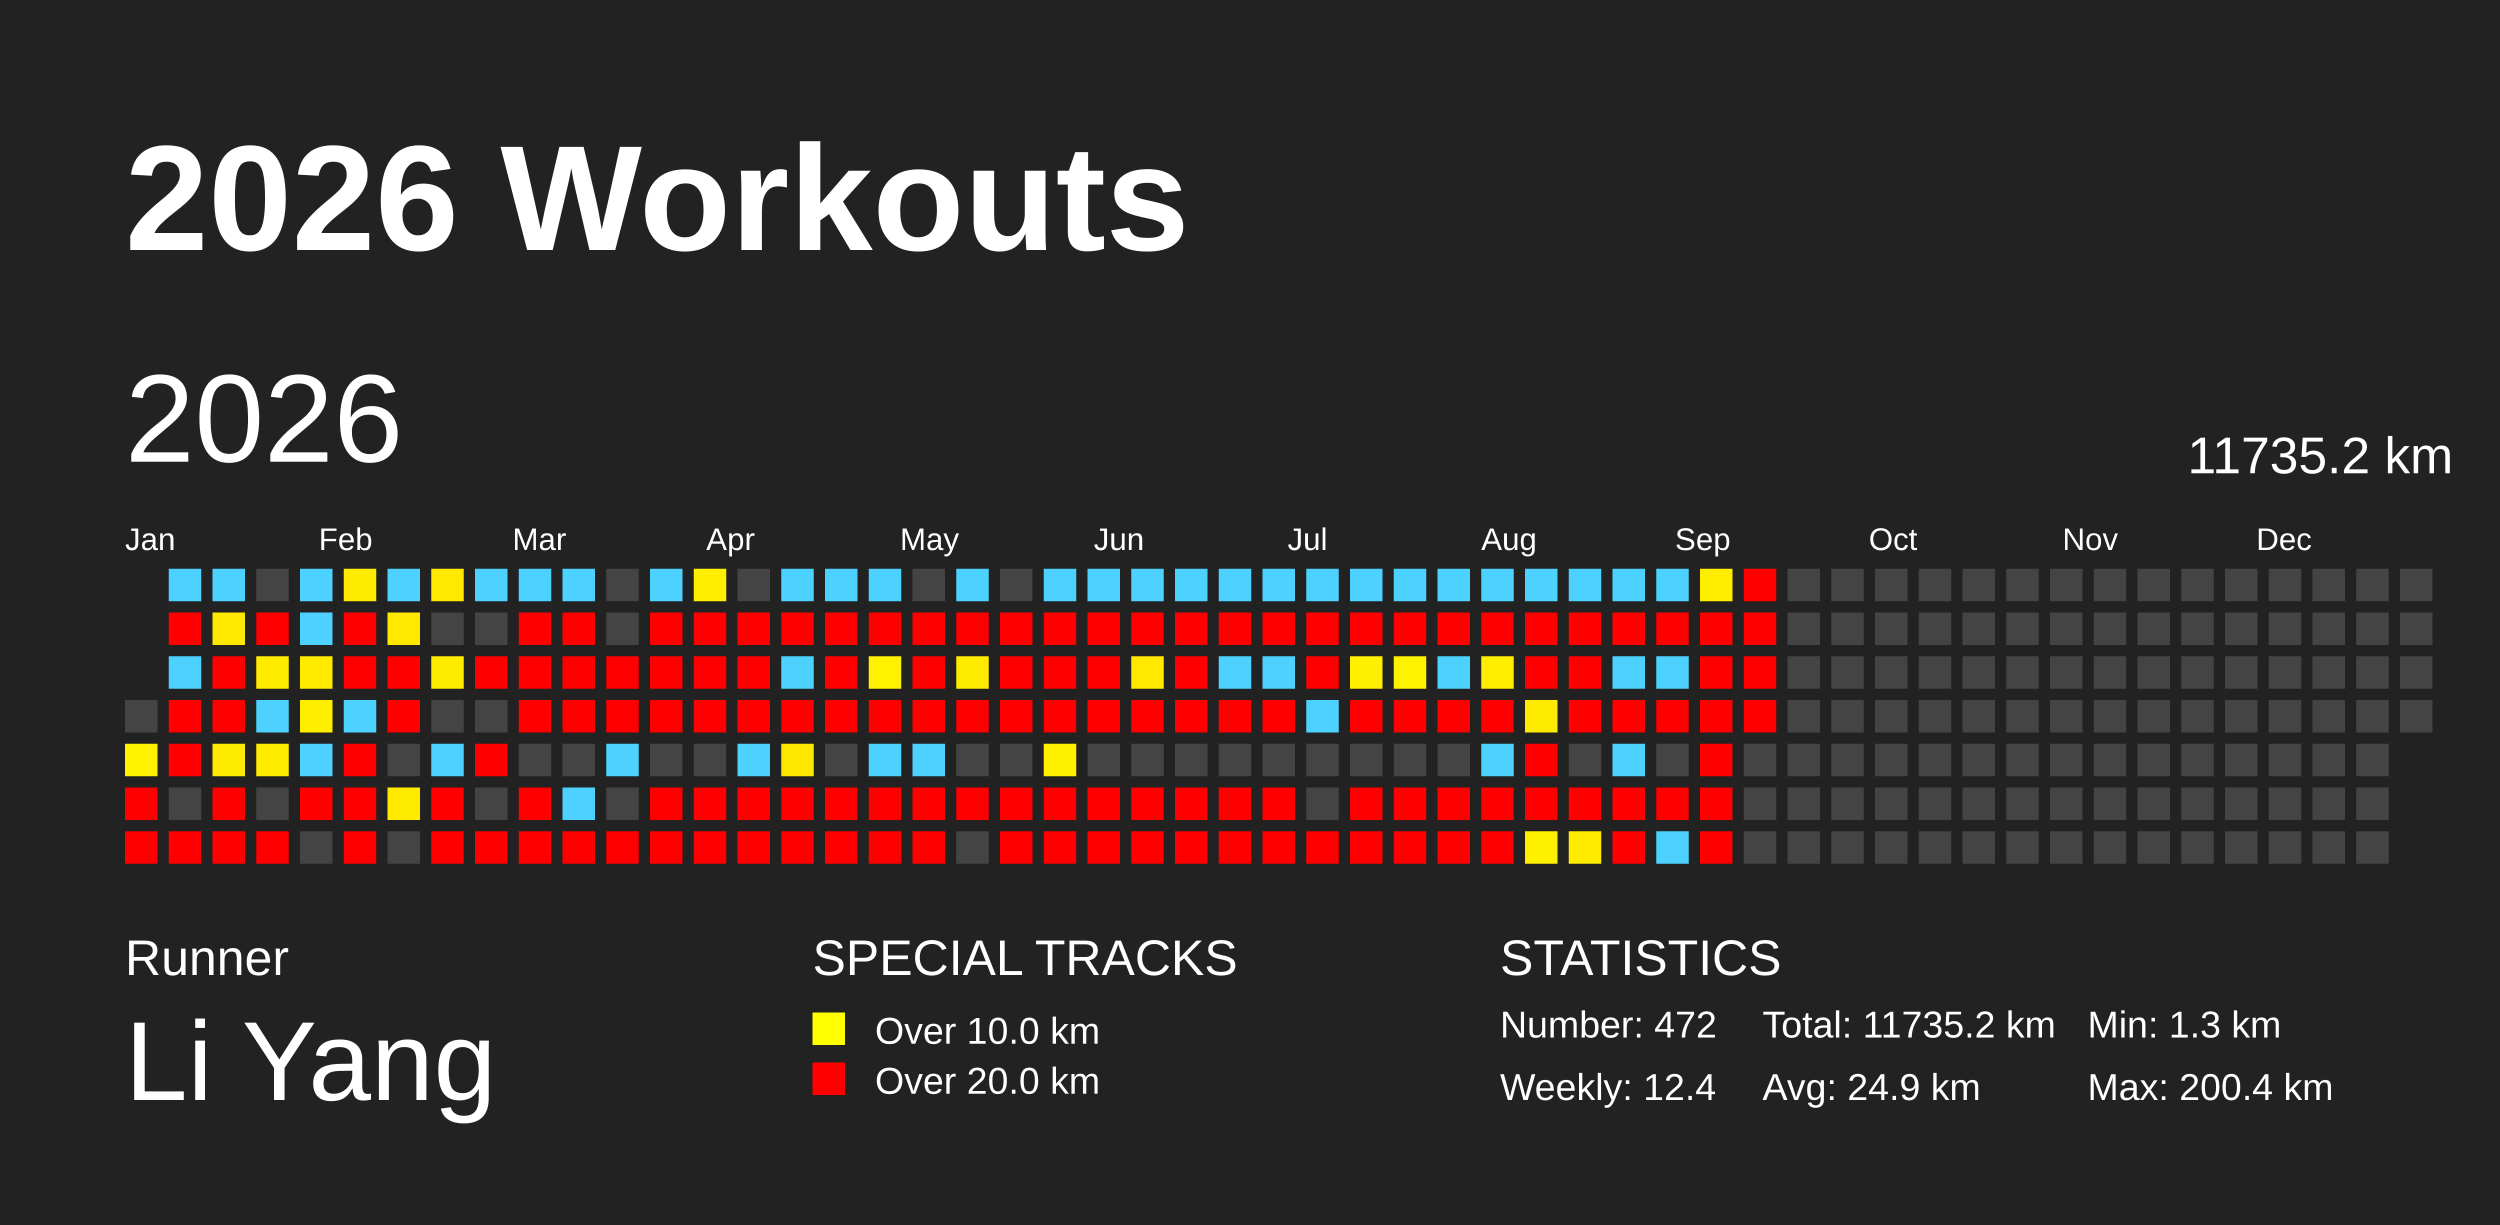
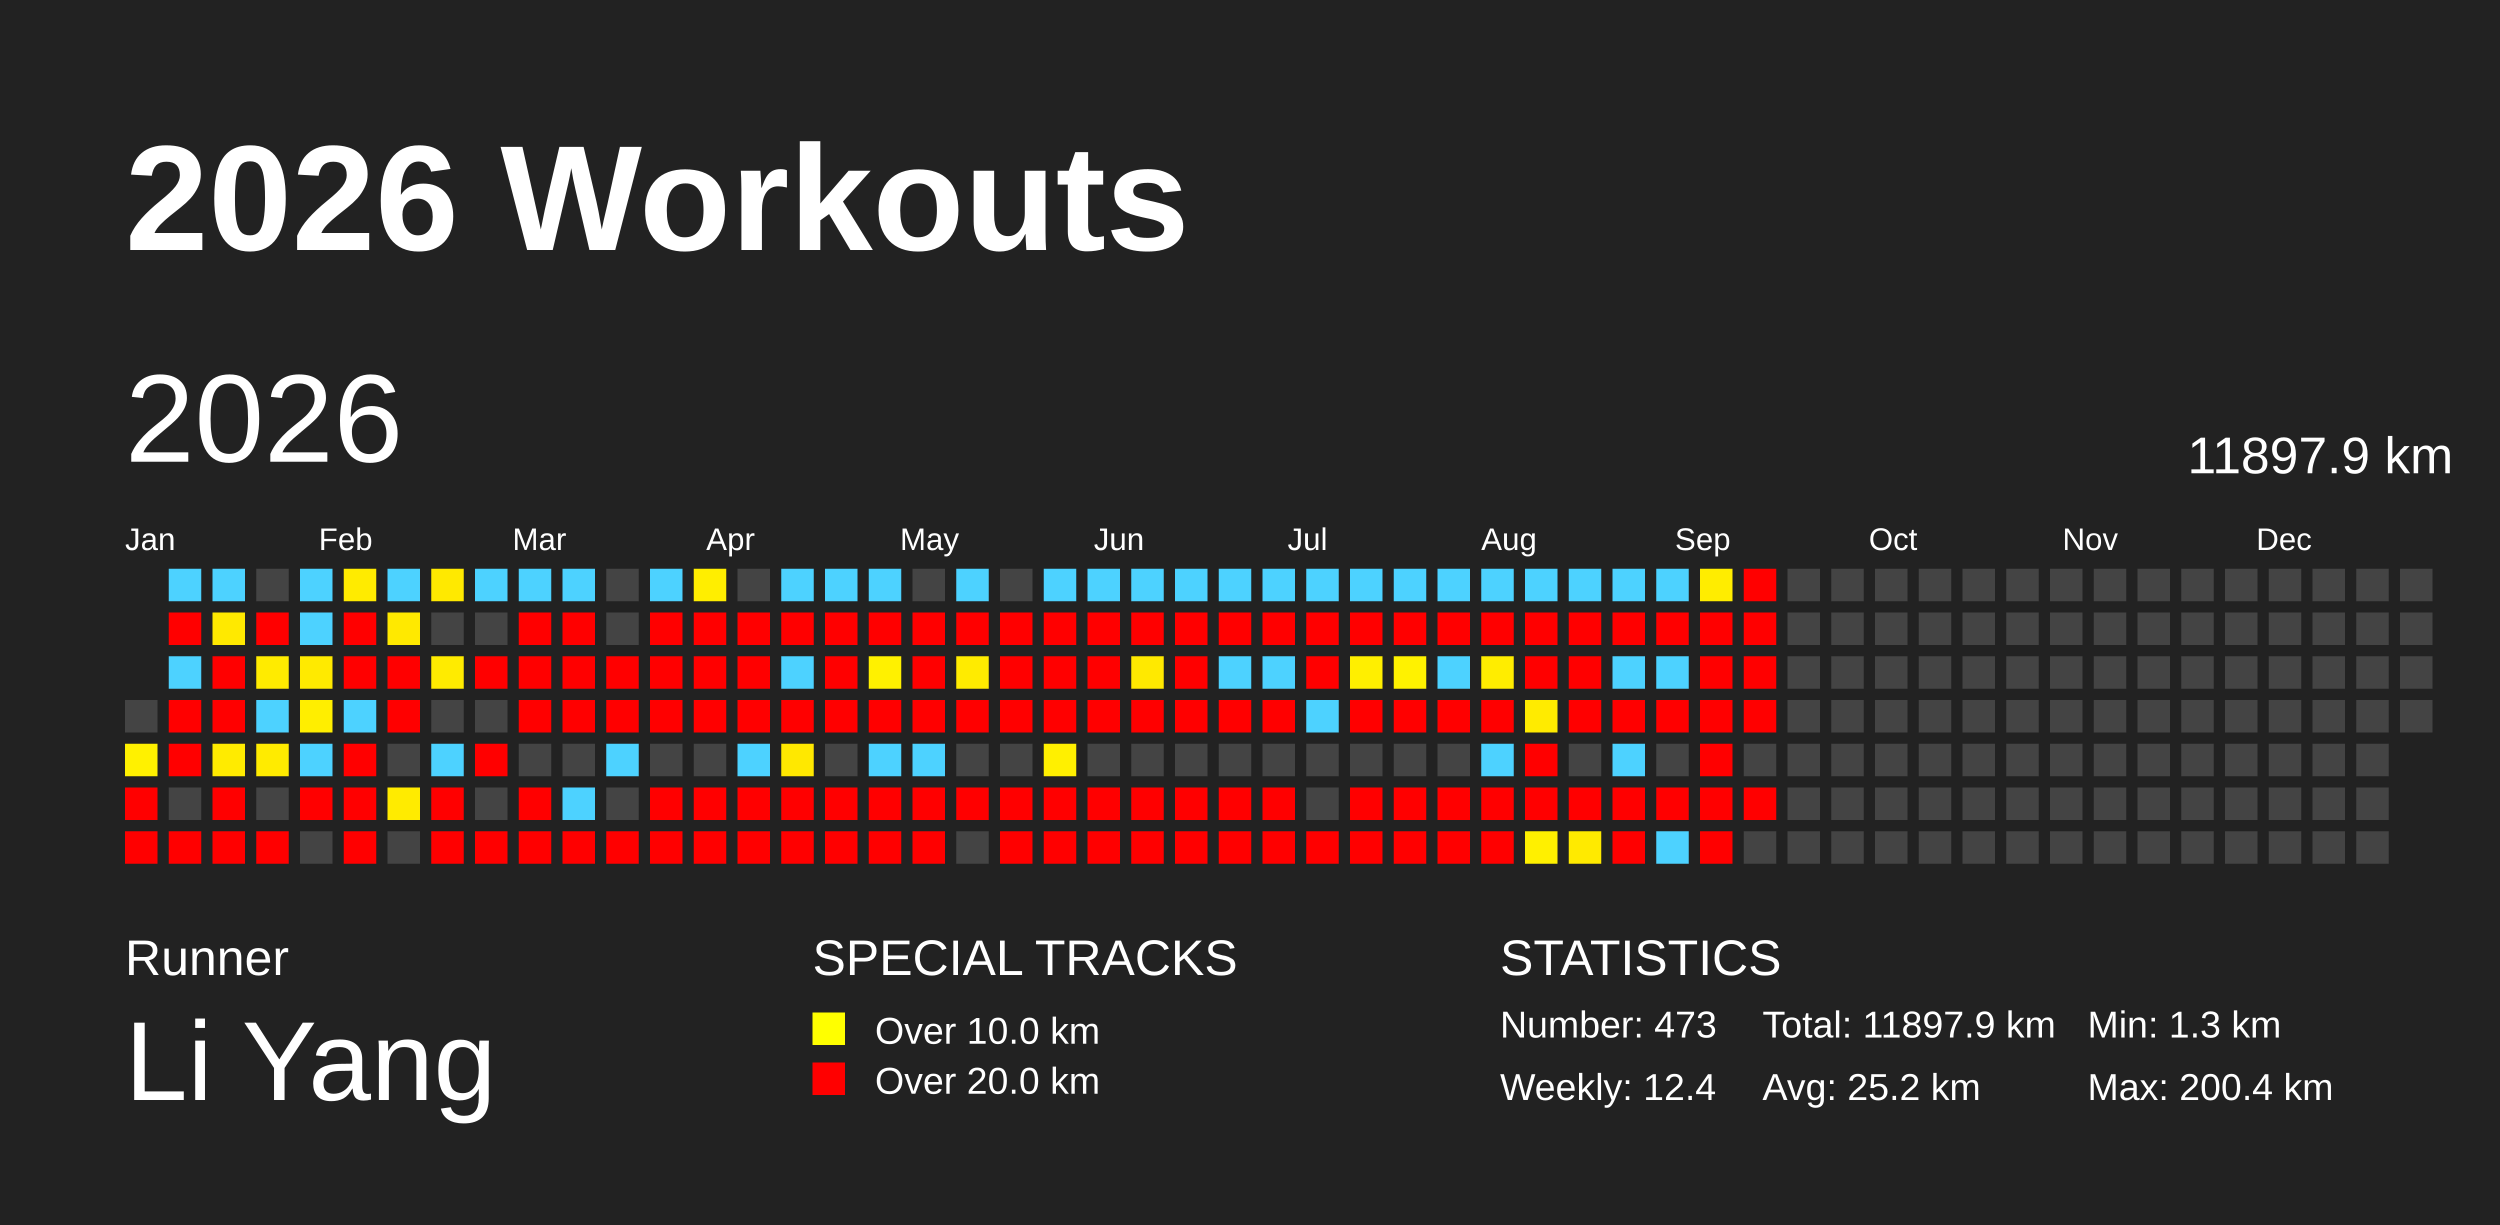
<svg xmlns="http://www.w3.org/2000/svg" baseProfile="full" height="98mm" version="1.1" viewBox="0,0,200,98" width="200mm">
  <defs />
  <rect fill="#222222" height="98" width="200" x="0" y="0" />
  <text fill="#FFFFFF" style="font-size:12px; font-family:Arial; font-weight:bold;" x="10" y="20">2026 Workouts</text>
  <text fill="#FFFFFF" style="font-size:4px; font-family:Arial" x="10" y="78">Runner</text>
  <text fill="#FFFFFF" style="font-size:9px; font-family:Arial" x="10" y="88">Li Yang</text>
  <text fill="#FFFFFF" style="font-size:4px; font-family:Arial" x="65" y="78">SPECIAL TRACKS</text>
  <rect fill="yellow" height="2.6" width="2.6" x="65" y="81" />
  <text fill="#FFFFFF" style="font-size:3px; font-family:Arial" x="70" y="83.5">Over 10.0 km</text>
  <rect fill="red" height="2.6" width="2.6" x="65" y="85" />
  <text fill="#FFFFFF" style="font-size:3px; font-family:Arial" x="70" y="87.5">Over 20.0 km</text>
  <text fill="#FFFFFF" style="font-size:4px; font-family:Arial" x="120" y="78">STATISTICS</text>
-   <text fill="#FFFFFF" style="font-size:3px; font-family:Arial" x="120" y="83">Number: 472</text>
+   <text fill="#FFFFFF" style="font-size:3px; font-family:Arial" x="120" y="83">Number: 473</text>
  <text fill="#FFFFFF" style="font-size:3px; font-family:Arial" x="120" y="88">Weekly: 12.4</text>
-   <text fill="#FFFFFF" style="font-size:3px; font-family:Arial" x="141" y="83">Total: 11735.2 km</text>
-   <text fill="#FFFFFF" style="font-size:3px; font-family:Arial" x="141" y="88">Avg: 24.9 km</text>
+   <text fill="#FFFFFF" style="font-size:3px; font-family:Arial" x="141" y="83">Total: 11897.9 km</text>
+   <text fill="#FFFFFF" style="font-size:3px; font-family:Arial" x="141" y="88">Avg: 25.2 km</text>
  <text fill="#FFFFFF" style="font-size:3px; font-family:Arial" x="167" y="83">Min: 1.3 km</text>
  <text fill="#FFFFFF" style="font-size:3px; font-family:Arial" x="167" y="88">Max: 200.4 km</text>
  <text dominant-baseline="hanging" fill="#FFFFFF" style="font-size:10.0px; font-family:Arial;" x="10" y="30">2026</text>
-   <text dominant-baseline="hanging" fill="#FFFFFF" style="font-size:4.125px; font-family:Arial;" x="175" y="35">11735.2 km</text>
+   <text dominant-baseline="hanging" fill="#FFFFFF" style="font-size:4.125px; font-family:Arial;" x="175" y="35">11897.9 km</text>
  <text fill="#FFFFFF" style="font-size:2.5px; font-family:Arial" x="10.0" y="44">Jan</text>
  <text fill="#FFFFFF" style="font-size:2.5px; font-family:Arial" x="25.5" y="44">Feb</text>
  <text fill="#FFFFFF" style="font-size:2.5px; font-family:Arial" x="41.0" y="44">Mar</text>
  <text fill="#FFFFFF" style="font-size:2.5px; font-family:Arial" x="56.5" y="44">Apr</text>
  <text fill="#FFFFFF" style="font-size:2.5px; font-family:Arial" x="72.0" y="44">May</text>
  <text fill="#FFFFFF" style="font-size:2.5px; font-family:Arial" x="87.5" y="44">Jun</text>
  <text fill="#FFFFFF" style="font-size:2.5px; font-family:Arial" x="103.0" y="44">Jul</text>
  <text fill="#FFFFFF" style="font-size:2.5px; font-family:Arial" x="118.5" y="44">Aug</text>
  <text fill="#FFFFFF" style="font-size:2.5px; font-family:Arial" x="134.0" y="44">Sep</text>
  <text fill="#FFFFFF" style="font-size:2.5px; font-family:Arial" x="149.5" y="44">Oct</text>
  <text fill="#FFFFFF" style="font-size:2.5px; font-family:Arial" x="165.0" y="44">Nov</text>
  <text fill="#FFFFFF" style="font-size:2.5px; font-family:Arial" x="180.5" y="44">Dec</text>
  <rect fill="#444444" height="2.6" width="2.6" x="10.0" y="56.0" />
  <rect fill="#fff100" height="2.6" width="2.6" x="10.0" y="59.5" />
  <rect fill="red" height="2.6" width="2.6" x="10.0" y="63.0" />
  <rect fill="red" height="2.6" width="2.6" x="10.0" y="66.5" />
  <rect fill="#4dd2ff" height="2.6" width="2.6" x="13.5" y="45.5" />
  <rect fill="red" height="2.6" width="2.6" x="13.5" y="49.0" />
  <rect fill="#4dd2ff" height="2.6" width="2.6" x="13.5" y="52.5" />
  <rect fill="red" height="2.6" width="2.6" x="13.5" y="56.0" />
  <rect fill="red" height="2.6" width="2.6" x="13.5" y="59.5" />
  <rect fill="#444444" height="2.6" width="2.6" x="13.5" y="63.0" />
  <rect fill="red" height="2.6" width="2.6" x="13.5" y="66.5" />
  <rect fill="#4dd2ff" height="2.6" width="2.6" x="17.0" y="45.5" />
  <rect fill="#ffe900" height="2.6" width="2.6" x="17.0" y="49.0" />
  <rect fill="red" height="2.6" width="2.6" x="17.0" y="52.5" />
  <rect fill="red" height="2.6" width="2.6" x="17.0" y="56.0" />
  <rect fill="#ffeb00" height="2.6" width="2.6" x="17.0" y="59.5" />
  <rect fill="red" height="2.6" width="2.6" x="17.0" y="63.0" />
  <rect fill="red" height="2.6" width="2.6" x="17.0" y="66.5" />
  <rect fill="#444444" height="2.6" width="2.6" x="20.5" y="45.5" />
  <rect fill="red" height="2.6" width="2.6" x="20.5" y="49.0" />
  <rect fill="#ffeb00" height="2.6" width="2.6" x="20.5" y="52.5" />
  <rect fill="#4dd2ff" height="2.6" width="2.6" x="20.5" y="56.0" />
  <rect fill="#ffeb00" height="2.6" width="2.6" x="20.5" y="59.5" />
  <rect fill="#444444" height="2.6" width="2.6" x="20.5" y="63.0" />
  <rect fill="red" height="2.6" width="2.6" x="20.5" y="66.5" />
  <rect fill="#4dd2ff" height="2.6" width="2.6" x="24.0" y="45.5" />
  <rect fill="#4dd2ff" height="2.6" width="2.6" x="24.0" y="49.0" />
  <rect fill="#ffea00" height="2.6" width="2.6" x="24.0" y="52.5" />
  <rect fill="#ffee00" height="2.6" width="2.6" x="24.0" y="56.0" />
  <rect fill="#4dd2ff" height="2.6" width="2.6" x="24.0" y="59.5" />
  <rect fill="red" height="2.6" width="2.6" x="24.0" y="63.0" />
  <rect fill="#444444" height="2.6" width="2.6" x="24.0" y="66.5" />
  <rect fill="#ffeb00" height="2.6" width="2.6" x="27.5" y="45.5" />
  <rect fill="red" height="2.6" width="2.6" x="27.5" y="49.0" />
  <rect fill="red" height="2.6" width="2.6" x="27.5" y="52.5" />
  <rect fill="#4dd2ff" height="2.6" width="2.6" x="27.5" y="56.0" />
  <rect fill="red" height="2.6" width="2.6" x="27.5" y="59.5" />
  <rect fill="red" height="2.6" width="2.6" x="27.5" y="63.0" />
  <rect fill="red" height="2.6" width="2.6" x="27.5" y="66.5" />
  <rect fill="#4dd2ff" height="2.6" width="2.6" x="31.0" y="45.5" />
  <rect fill="#ffe900" height="2.6" width="2.6" x="31.0" y="49.0" />
  <rect fill="red" height="2.6" width="2.6" x="31.0" y="52.5" />
  <rect fill="red" height="2.6" width="2.6" x="31.0" y="56.0" />
  <rect fill="#444444" height="2.6" width="2.6" x="31.0" y="59.5" />
  <rect fill="#ffeb00" height="2.6" width="2.6" x="31.0" y="63.0" />
  <rect fill="#444444" height="2.6" width="2.6" x="31.0" y="66.5" />
  <rect fill="#ffe900" height="2.6" width="2.6" x="34.5" y="45.5" />
  <rect fill="#444444" height="2.6" width="2.6" x="34.5" y="49.0" />
  <rect fill="#ffeb00" height="2.6" width="2.6" x="34.5" y="52.5" />
  <rect fill="#444444" height="2.6" width="2.6" x="34.5" y="56.0" />
  <rect fill="#4dd2ff" height="2.6" width="2.6" x="34.5" y="59.5" />
  <rect fill="red" height="2.6" width="2.6" x="34.5" y="63.0" />
  <rect fill="red" height="2.6" width="2.6" x="34.5" y="66.5" />
  <rect fill="#4dd2ff" height="2.6" width="2.6" x="38.0" y="45.5" />
  <rect fill="#444444" height="2.6" width="2.6" x="38.0" y="49.0" />
  <rect fill="red" height="2.6" width="2.6" x="38.0" y="52.5" />
  <rect fill="#444444" height="2.6" width="2.6" x="38.0" y="56.0" />
  <rect fill="red" height="2.6" width="2.6" x="38.0" y="59.5" />
  <rect fill="#444444" height="2.6" width="2.6" x="38.0" y="63.0" />
  <rect fill="red" height="2.6" width="2.6" x="38.0" y="66.5" />
  <rect fill="#4dd2ff" height="2.6" width="2.6" x="41.5" y="45.5" />
  <rect fill="red" height="2.6" width="2.6" x="41.5" y="49.0" />
  <rect fill="red" height="2.6" width="2.6" x="41.5" y="52.5" />
  <rect fill="red" height="2.6" width="2.6" x="41.5" y="56.0" />
  <rect fill="#444444" height="2.6" width="2.6" x="41.5" y="59.5" />
  <rect fill="red" height="2.6" width="2.6" x="41.5" y="63.0" />
  <rect fill="red" height="2.6" width="2.6" x="41.5" y="66.5" />
  <rect fill="#4dd2ff" height="2.6" width="2.6" x="45.0" y="45.5" />
  <rect fill="red" height="2.6" width="2.6" x="45.0" y="49.0" />
  <rect fill="red" height="2.6" width="2.6" x="45.0" y="52.5" />
  <rect fill="red" height="2.6" width="2.6" x="45.0" y="56.0" />
  <rect fill="#444444" height="2.6" width="2.6" x="45.0" y="59.5" />
  <rect fill="#4dd2ff" height="2.6" width="2.6" x="45.0" y="63.0" />
  <rect fill="red" height="2.6" width="2.6" x="45.0" y="66.5" />
  <rect fill="#444444" height="2.6" width="2.6" x="48.5" y="45.5" />
  <rect fill="#444444" height="2.6" width="2.6" x="48.5" y="49.0" />
  <rect fill="red" height="2.6" width="2.6" x="48.5" y="52.5" />
  <rect fill="red" height="2.6" width="2.6" x="48.5" y="56.0" />
  <rect fill="#4dd2ff" height="2.6" width="2.6" x="48.5" y="59.5" />
  <rect fill="#444444" height="2.6" width="2.6" x="48.5" y="63.0" />
  <rect fill="red" height="2.6" width="2.6" x="48.5" y="66.5" />
  <rect fill="#4dd2ff" height="2.6" width="2.6" x="52.0" y="45.5" />
  <rect fill="red" height="2.6" width="2.6" x="52.0" y="49.0" />
  <rect fill="red" height="2.6" width="2.6" x="52.0" y="52.5" />
  <rect fill="red" height="2.6" width="2.6" x="52.0" y="56.0" />
  <rect fill="#444444" height="2.6" width="2.6" x="52.0" y="59.5" />
  <rect fill="red" height="2.6" width="2.6" x="52.0" y="63.0" />
  <rect fill="red" height="2.6" width="2.6" x="52.0" y="66.5" />
  <rect fill="#ffee00" height="2.6" width="2.6" x="55.5" y="45.5" />
  <rect fill="red" height="2.6" width="2.6" x="55.5" y="49.0" />
  <rect fill="red" height="2.6" width="2.6" x="55.5" y="52.5" />
  <rect fill="red" height="2.6" width="2.6" x="55.5" y="56.0" />
  <rect fill="#444444" height="2.6" width="2.6" x="55.5" y="59.5" />
  <rect fill="red" height="2.6" width="2.6" x="55.5" y="63.0" />
  <rect fill="red" height="2.6" width="2.6" x="55.5" y="66.5" />
  <rect fill="#444444" height="2.6" width="2.6" x="59.0" y="45.5" />
  <rect fill="red" height="2.6" width="2.6" x="59.0" y="49.0" />
  <rect fill="red" height="2.6" width="2.6" x="59.0" y="52.5" />
  <rect fill="red" height="2.6" width="2.6" x="59.0" y="56.0" />
  <rect fill="#4dd2ff" height="2.6" width="2.6" x="59.0" y="59.5" />
  <rect fill="red" height="2.6" width="2.6" x="59.0" y="63.0" />
  <rect fill="red" height="2.6" width="2.6" x="59.0" y="66.5" />
  <rect fill="#4dd2ff" height="2.6" width="2.6" x="62.5" y="45.5" />
  <rect fill="red" height="2.6" width="2.6" x="62.5" y="49.0" />
  <rect fill="#4dd2ff" height="2.6" width="2.6" x="62.5" y="52.5" />
  <rect fill="red" height="2.6" width="2.6" x="62.5" y="56.0" />
  <rect fill="#ffe800" height="2.6" width="2.6" x="62.5" y="59.5" />
  <rect fill="red" height="2.6" width="2.6" x="62.5" y="63.0" />
  <rect fill="red" height="2.6" width="2.6" x="62.5" y="66.5" />
  <rect fill="#4dd2ff" height="2.6" width="2.6" x="66.0" y="45.5" />
  <rect fill="red" height="2.6" width="2.6" x="66.0" y="49.0" />
  <rect fill="red" height="2.6" width="2.6" x="66.0" y="52.5" />
  <rect fill="red" height="2.6" width="2.6" x="66.0" y="56.0" />
  <rect fill="#444444" height="2.6" width="2.6" x="66.0" y="59.5" />
  <rect fill="red" height="2.6" width="2.6" x="66.0" y="63.0" />
  <rect fill="red" height="2.6" width="2.6" x="66.0" y="66.5" />
  <rect fill="#4dd2ff" height="2.6" width="2.6" x="69.5" y="45.5" />
  <rect fill="red" height="2.6" width="2.6" x="69.5" y="49.0" />
  <rect fill="#fff100" height="2.6" width="2.6" x="69.5" y="52.5" />
  <rect fill="red" height="2.6" width="2.6" x="69.5" y="56.0" />
  <rect fill="#4dd2ff" height="2.6" width="2.6" x="69.5" y="59.5" />
  <rect fill="red" height="2.6" width="2.6" x="69.5" y="63.0" />
  <rect fill="red" height="2.6" width="2.6" x="69.5" y="66.5" />
  <rect fill="#444444" height="2.6" width="2.6" x="73.0" y="45.5" />
  <rect fill="red" height="2.6" width="2.6" x="73.0" y="49.0" />
  <rect fill="red" height="2.6" width="2.6" x="73.0" y="52.5" />
  <rect fill="red" height="2.6" width="2.6" x="73.0" y="56.0" />
  <rect fill="#4dd2ff" height="2.6" width="2.6" x="73.0" y="59.5" />
  <rect fill="red" height="2.6" width="2.6" x="73.0" y="63.0" />
  <rect fill="red" height="2.6" width="2.6" x="73.0" y="66.5" />
  <rect fill="#4dd2ff" height="2.6" width="2.6" x="76.5" y="45.5" />
  <rect fill="red" height="2.6" width="2.6" x="76.5" y="49.0" />
  <rect fill="#ffeb00" height="2.6" width="2.6" x="76.5" y="52.5" />
  <rect fill="red" height="2.6" width="2.6" x="76.5" y="56.0" />
  <rect fill="#444444" height="2.6" width="2.6" x="76.5" y="59.5" />
  <rect fill="red" height="2.6" width="2.6" x="76.5" y="63.0" />
  <rect fill="#444444" height="2.6" width="2.6" x="76.5" y="66.5" />
  <rect fill="#444444" height="2.6" width="2.6" x="80.0" y="45.5" />
  <rect fill="red" height="2.6" width="2.6" x="80.0" y="49.0" />
  <rect fill="red" height="2.6" width="2.6" x="80.0" y="52.5" />
  <rect fill="red" height="2.6" width="2.6" x="80.0" y="56.0" />
  <rect fill="#444444" height="2.6" width="2.6" x="80.0" y="59.5" />
  <rect fill="red" height="2.6" width="2.6" x="80.0" y="63.0" />
  <rect fill="red" height="2.6" width="2.6" x="80.0" y="66.5" />
  <rect fill="#4dd2ff" height="2.6" width="2.6" x="83.5" y="45.5" />
  <rect fill="red" height="2.6" width="2.6" x="83.5" y="49.0" />
  <rect fill="red" height="2.6" width="2.6" x="83.5" y="52.5" />
  <rect fill="red" height="2.6" width="2.6" x="83.5" y="56.0" />
  <rect fill="#fff000" height="2.6" width="2.6" x="83.5" y="59.5" />
  <rect fill="red" height="2.6" width="2.6" x="83.5" y="63.0" />
  <rect fill="red" height="2.6" width="2.6" x="83.5" y="66.5" />
  <rect fill="#4dd2ff" height="2.6" width="2.6" x="87.0" y="45.5" />
  <rect fill="red" height="2.6" width="2.6" x="87.0" y="49.0" />
  <rect fill="red" height="2.6" width="2.6" x="87.0" y="52.5" />
  <rect fill="red" height="2.6" width="2.6" x="87.0" y="56.0" />
  <rect fill="#444444" height="2.6" width="2.6" x="87.0" y="59.5" />
  <rect fill="red" height="2.6" width="2.6" x="87.0" y="63.0" />
  <rect fill="red" height="2.6" width="2.6" x="87.0" y="66.5" />
  <rect fill="#4dd2ff" height="2.6" width="2.6" x="90.5" y="45.5" />
  <rect fill="red" height="2.6" width="2.6" x="90.5" y="49.0" />
  <rect fill="#ffe900" height="2.6" width="2.6" x="90.5" y="52.5" />
  <rect fill="red" height="2.6" width="2.6" x="90.5" y="56.0" />
  <rect fill="#444444" height="2.6" width="2.6" x="90.5" y="59.5" />
  <rect fill="red" height="2.6" width="2.6" x="90.5" y="63.0" />
  <rect fill="red" height="2.6" width="2.6" x="90.5" y="66.5" />
  <rect fill="#4dd2ff" height="2.6" width="2.6" x="94.0" y="45.5" />
  <rect fill="red" height="2.6" width="2.6" x="94.0" y="49.0" />
  <rect fill="red" height="2.6" width="2.6" x="94.0" y="52.5" />
  <rect fill="red" height="2.6" width="2.6" x="94.0" y="56.0" />
  <rect fill="#444444" height="2.6" width="2.6" x="94.0" y="59.5" />
  <rect fill="red" height="2.6" width="2.6" x="94.0" y="63.0" />
  <rect fill="red" height="2.6" width="2.6" x="94.0" y="66.5" />
  <rect fill="#4dd2ff" height="2.6" width="2.6" x="97.5" y="45.5" />
  <rect fill="red" height="2.6" width="2.6" x="97.5" y="49.0" />
  <rect fill="#4dd2ff" height="2.6" width="2.6" x="97.5" y="52.5" />
  <rect fill="red" height="2.6" width="2.6" x="97.5" y="56.0" />
  <rect fill="#444444" height="2.6" width="2.6" x="97.5" y="59.5" />
  <rect fill="red" height="2.6" width="2.6" x="97.5" y="63.0" />
  <rect fill="red" height="2.6" width="2.6" x="97.5" y="66.5" />
  <rect fill="#4dd2ff" height="2.6" width="2.6" x="101.0" y="45.5" />
  <rect fill="red" height="2.6" width="2.6" x="101.0" y="49.0" />
  <rect fill="#4dd2ff" height="2.6" width="2.6" x="101.0" y="52.5" />
  <rect fill="red" height="2.6" width="2.6" x="101.0" y="56.0" />
  <rect fill="#444444" height="2.6" width="2.6" x="101.0" y="59.5" />
  <rect fill="red" height="2.6" width="2.6" x="101.0" y="63.0" />
  <rect fill="red" height="2.6" width="2.6" x="101.0" y="66.5" />
  <rect fill="#4dd2ff" height="2.6" width="2.6" x="104.5" y="45.5" />
  <rect fill="red" height="2.6" width="2.6" x="104.5" y="49.0" />
  <rect fill="red" height="2.6" width="2.6" x="104.5" y="52.5" />
  <rect fill="#4dd2ff" height="2.6" width="2.6" x="104.5" y="56.0" />
  <rect fill="#444444" height="2.6" width="2.6" x="104.5" y="59.5" />
  <rect fill="#444444" height="2.6" width="2.6" x="104.5" y="63.0" />
  <rect fill="red" height="2.6" width="2.6" x="104.5" y="66.5" />
  <rect fill="#4dd2ff" height="2.6" width="2.6" x="108.0" y="45.5" />
  <rect fill="red" height="2.6" width="2.6" x="108.0" y="49.0" />
  <rect fill="#ffef00" height="2.6" width="2.6" x="108.0" y="52.5" />
  <rect fill="red" height="2.6" width="2.6" x="108.0" y="56.0" />
  <rect fill="#444444" height="2.6" width="2.6" x="108.0" y="59.5" />
  <rect fill="red" height="2.6" width="2.6" x="108.0" y="63.0" />
  <rect fill="red" height="2.6" width="2.6" x="108.0" y="66.5" />
  <rect fill="#4dd2ff" height="2.6" width="2.6" x="111.5" y="45.5" />
  <rect fill="red" height="2.6" width="2.6" x="111.5" y="49.0" />
  <rect fill="#fff200" height="2.6" width="2.6" x="111.5" y="52.5" />
  <rect fill="red" height="2.6" width="2.6" x="111.5" y="56.0" />
  <rect fill="#444444" height="2.6" width="2.6" x="111.5" y="59.5" />
  <rect fill="red" height="2.6" width="2.6" x="111.5" y="63.0" />
  <rect fill="red" height="2.6" width="2.6" x="111.5" y="66.5" />
  <rect fill="#4dd2ff" height="2.6" width="2.6" x="115.0" y="45.5" />
  <rect fill="red" height="2.6" width="2.6" x="115.0" y="49.0" />
  <rect fill="#4dd2ff" height="2.6" width="2.6" x="115.0" y="52.5" />
  <rect fill="red" height="2.6" width="2.6" x="115.0" y="56.0" />
  <rect fill="#444444" height="2.6" width="2.6" x="115.0" y="59.5" />
  <rect fill="red" height="2.6" width="2.6" x="115.0" y="63.0" />
  <rect fill="red" height="2.6" width="2.6" x="115.0" y="66.5" />
  <rect fill="#4dd2ff" height="2.6" width="2.6" x="118.5" y="45.5" />
  <rect fill="red" height="2.6" width="2.6" x="118.5" y="49.0" />
  <rect fill="#ffed00" height="2.6" width="2.6" x="118.5" y="52.5" />
  <rect fill="red" height="2.6" width="2.6" x="118.5" y="56.0" />
  <rect fill="#4dd2ff" height="2.6" width="2.6" x="118.5" y="59.5" />
  <rect fill="red" height="2.6" width="2.6" x="118.5" y="63.0" />
  <rect fill="red" height="2.6" width="2.6" x="118.5" y="66.5" />
  <rect fill="#4dd2ff" height="2.6" width="2.6" x="122.0" y="45.5" />
  <rect fill="red" height="2.6" width="2.6" x="122.0" y="49.0" />
  <rect fill="red" height="2.6" width="2.6" x="122.0" y="52.5" />
  <rect fill="#ffeb00" height="2.6" width="2.6" x="122.0" y="56.0" />
  <rect fill="red" height="2.6" width="2.6" x="122.0" y="59.5" />
  <rect fill="red" height="2.6" width="2.6" x="122.0" y="63.0" />
  <rect fill="#fff000" height="2.6" width="2.6" x="122.0" y="66.5" />
  <rect fill="#4dd2ff" height="2.6" width="2.6" x="125.5" y="45.5" />
  <rect fill="red" height="2.6" width="2.6" x="125.5" y="49.0" />
  <rect fill="red" height="2.6" width="2.6" x="125.5" y="52.5" />
  <rect fill="red" height="2.6" width="2.6" x="125.5" y="56.0" />
  <rect fill="#444444" height="2.6" width="2.6" x="125.5" y="59.5" />
  <rect fill="red" height="2.6" width="2.6" x="125.5" y="63.0" />
  <rect fill="#ffea00" height="2.6" width="2.6" x="125.5" y="66.5" />
  <rect fill="#4dd2ff" height="2.6" width="2.6" x="129.0" y="45.5" />
  <rect fill="red" height="2.6" width="2.6" x="129.0" y="49.0" />
  <rect fill="#4dd2ff" height="2.6" width="2.6" x="129.0" y="52.5" />
  <rect fill="red" height="2.6" width="2.6" x="129.0" y="56.0" />
  <rect fill="#4dd2ff" height="2.6" width="2.6" x="129.0" y="59.5" />
  <rect fill="red" height="2.6" width="2.6" x="129.0" y="63.0" />
  <rect fill="red" height="2.6" width="2.6" x="129.0" y="66.5" />
  <rect fill="#4dd2ff" height="2.6" width="2.6" x="132.5" y="45.5" />
  <rect fill="red" height="2.6" width="2.6" x="132.5" y="49.0" />
  <rect fill="#4dd2ff" height="2.6" width="2.6" x="132.5" y="52.5" />
  <rect fill="red" height="2.6" width="2.6" x="132.5" y="56.0" />
  <rect fill="#444444" height="2.6" width="2.6" x="132.5" y="59.5" />
  <rect fill="red" height="2.6" width="2.6" x="132.5" y="63.0" />
  <rect fill="#4dd2ff" height="2.6" width="2.6" x="132.5" y="66.5" />
  <rect fill="#ffed00" height="2.6" width="2.6" x="136.0" y="45.5" />
  <rect fill="red" height="2.6" width="2.6" x="136.0" y="49.0" />
  <rect fill="red" height="2.6" width="2.6" x="136.0" y="52.5" />
  <rect fill="red" height="2.6" width="2.6" x="136.0" y="56.0" />
  <rect fill="red" height="2.6" width="2.6" x="136.0" y="59.5" />
  <rect fill="red" height="2.6" width="2.6" x="136.0" y="63.0" />
  <rect fill="red" height="2.6" width="2.6" x="136.0" y="66.5" />
  <rect fill="red" height="2.6" width="2.6" x="139.5" y="45.5" />
  <rect fill="red" height="2.6" width="2.6" x="139.5" y="49.0" />
  <rect fill="red" height="2.6" width="2.6" x="139.5" y="52.5" />
  <rect fill="red" height="2.6" width="2.6" x="139.5" y="56.0" />
  <rect fill="#444444" height="2.6" width="2.6" x="139.5" y="59.5" />
-   <rect fill="#444444" height="2.6" width="2.6" x="139.5" y="63.0" />
+   <rect fill="red" height="2.6" width="2.6" x="139.5" y="63.0" />
  <rect fill="#444444" height="2.6" width="2.6" x="139.5" y="66.5" />
  <rect fill="#444444" height="2.6" width="2.6" x="143.0" y="45.5" />
  <rect fill="#444444" height="2.6" width="2.6" x="143.0" y="49.0" />
  <rect fill="#444444" height="2.6" width="2.6" x="143.0" y="52.5" />
  <rect fill="#444444" height="2.6" width="2.6" x="143.0" y="56.0" />
  <rect fill="#444444" height="2.6" width="2.6" x="143.0" y="59.5" />
  <rect fill="#444444" height="2.6" width="2.6" x="143.0" y="63.0" />
  <rect fill="#444444" height="2.6" width="2.6" x="143.0" y="66.5" />
  <rect fill="#444444" height="2.6" width="2.6" x="146.5" y="45.5" />
  <rect fill="#444444" height="2.6" width="2.6" x="146.5" y="49.0" />
  <rect fill="#444444" height="2.6" width="2.6" x="146.5" y="52.5" />
  <rect fill="#444444" height="2.6" width="2.6" x="146.5" y="56.0" />
  <rect fill="#444444" height="2.6" width="2.6" x="146.5" y="59.5" />
  <rect fill="#444444" height="2.6" width="2.6" x="146.5" y="63.0" />
  <rect fill="#444444" height="2.6" width="2.6" x="146.5" y="66.5" />
  <rect fill="#444444" height="2.6" width="2.6" x="150.0" y="45.5" />
  <rect fill="#444444" height="2.6" width="2.6" x="150.0" y="49.0" />
  <rect fill="#444444" height="2.6" width="2.6" x="150.0" y="52.5" />
  <rect fill="#444444" height="2.6" width="2.6" x="150.0" y="56.0" />
  <rect fill="#444444" height="2.6" width="2.6" x="150.0" y="59.5" />
  <rect fill="#444444" height="2.6" width="2.6" x="150.0" y="63.0" />
  <rect fill="#444444" height="2.6" width="2.6" x="150.0" y="66.5" />
  <rect fill="#444444" height="2.6" width="2.6" x="153.5" y="45.5" />
  <rect fill="#444444" height="2.6" width="2.6" x="153.5" y="49.0" />
  <rect fill="#444444" height="2.6" width="2.6" x="153.5" y="52.5" />
  <rect fill="#444444" height="2.6" width="2.6" x="153.5" y="56.0" />
  <rect fill="#444444" height="2.6" width="2.6" x="153.5" y="59.5" />
  <rect fill="#444444" height="2.6" width="2.6" x="153.5" y="63.0" />
  <rect fill="#444444" height="2.6" width="2.6" x="153.5" y="66.5" />
  <rect fill="#444444" height="2.6" width="2.6" x="157.0" y="45.5" />
  <rect fill="#444444" height="2.6" width="2.6" x="157.0" y="49.0" />
  <rect fill="#444444" height="2.6" width="2.6" x="157.0" y="52.5" />
  <rect fill="#444444" height="2.6" width="2.6" x="157.0" y="56.0" />
  <rect fill="#444444" height="2.6" width="2.6" x="157.0" y="59.5" />
  <rect fill="#444444" height="2.6" width="2.6" x="157.0" y="63.0" />
  <rect fill="#444444" height="2.6" width="2.6" x="157.0" y="66.5" />
  <rect fill="#444444" height="2.6" width="2.6" x="160.5" y="45.5" />
  <rect fill="#444444" height="2.6" width="2.6" x="160.5" y="49.0" />
  <rect fill="#444444" height="2.6" width="2.6" x="160.5" y="52.5" />
  <rect fill="#444444" height="2.6" width="2.6" x="160.5" y="56.0" />
  <rect fill="#444444" height="2.6" width="2.6" x="160.5" y="59.5" />
  <rect fill="#444444" height="2.6" width="2.6" x="160.5" y="63.0" />
  <rect fill="#444444" height="2.6" width="2.6" x="160.5" y="66.5" />
  <rect fill="#444444" height="2.6" width="2.6" x="164.0" y="45.5" />
  <rect fill="#444444" height="2.6" width="2.6" x="164.0" y="49.0" />
  <rect fill="#444444" height="2.6" width="2.6" x="164.0" y="52.5" />
  <rect fill="#444444" height="2.6" width="2.6" x="164.0" y="56.0" />
  <rect fill="#444444" height="2.6" width="2.6" x="164.0" y="59.5" />
  <rect fill="#444444" height="2.6" width="2.6" x="164.0" y="63.0" />
  <rect fill="#444444" height="2.6" width="2.6" x="164.0" y="66.5" />
  <rect fill="#444444" height="2.6" width="2.6" x="167.5" y="45.5" />
  <rect fill="#444444" height="2.6" width="2.6" x="167.5" y="49.0" />
  <rect fill="#444444" height="2.6" width="2.6" x="167.5" y="52.5" />
  <rect fill="#444444" height="2.6" width="2.6" x="167.5" y="56.0" />
  <rect fill="#444444" height="2.6" width="2.6" x="167.5" y="59.5" />
  <rect fill="#444444" height="2.6" width="2.6" x="167.5" y="63.0" />
  <rect fill="#444444" height="2.6" width="2.6" x="167.5" y="66.5" />
  <rect fill="#444444" height="2.6" width="2.6" x="171.0" y="45.5" />
  <rect fill="#444444" height="2.6" width="2.6" x="171.0" y="49.0" />
  <rect fill="#444444" height="2.6" width="2.6" x="171.0" y="52.5" />
  <rect fill="#444444" height="2.6" width="2.6" x="171.0" y="56.0" />
  <rect fill="#444444" height="2.6" width="2.6" x="171.0" y="59.5" />
  <rect fill="#444444" height="2.6" width="2.6" x="171.0" y="63.0" />
  <rect fill="#444444" height="2.6" width="2.6" x="171.0" y="66.5" />
  <rect fill="#444444" height="2.6" width="2.6" x="174.5" y="45.5" />
  <rect fill="#444444" height="2.6" width="2.6" x="174.5" y="49.0" />
  <rect fill="#444444" height="2.6" width="2.6" x="174.5" y="52.5" />
  <rect fill="#444444" height="2.6" width="2.6" x="174.5" y="56.0" />
  <rect fill="#444444" height="2.6" width="2.6" x="174.5" y="59.5" />
  <rect fill="#444444" height="2.6" width="2.6" x="174.5" y="63.0" />
  <rect fill="#444444" height="2.6" width="2.6" x="174.5" y="66.5" />
  <rect fill="#444444" height="2.6" width="2.6" x="178.0" y="45.5" />
  <rect fill="#444444" height="2.6" width="2.6" x="178.0" y="49.0" />
  <rect fill="#444444" height="2.6" width="2.6" x="178.0" y="52.5" />
  <rect fill="#444444" height="2.6" width="2.6" x="178.0" y="56.0" />
  <rect fill="#444444" height="2.6" width="2.6" x="178.0" y="59.5" />
  <rect fill="#444444" height="2.6" width="2.6" x="178.0" y="63.0" />
  <rect fill="#444444" height="2.6" width="2.6" x="178.0" y="66.5" />
  <rect fill="#444444" height="2.6" width="2.6" x="181.5" y="45.5" />
  <rect fill="#444444" height="2.6" width="2.6" x="181.5" y="49.0" />
  <rect fill="#444444" height="2.6" width="2.6" x="181.5" y="52.5" />
  <rect fill="#444444" height="2.6" width="2.6" x="181.5" y="56.0" />
  <rect fill="#444444" height="2.6" width="2.6" x="181.5" y="59.5" />
  <rect fill="#444444" height="2.6" width="2.6" x="181.5" y="63.0" />
  <rect fill="#444444" height="2.6" width="2.6" x="181.5" y="66.5" />
  <rect fill="#444444" height="2.6" width="2.6" x="185.0" y="45.5" />
  <rect fill="#444444" height="2.6" width="2.6" x="185.0" y="49.0" />
  <rect fill="#444444" height="2.6" width="2.6" x="185.0" y="52.5" />
  <rect fill="#444444" height="2.6" width="2.6" x="185.0" y="56.0" />
  <rect fill="#444444" height="2.6" width="2.6" x="185.0" y="59.5" />
  <rect fill="#444444" height="2.6" width="2.6" x="185.0" y="63.0" />
  <rect fill="#444444" height="2.6" width="2.6" x="185.0" y="66.5" />
  <rect fill="#444444" height="2.6" width="2.6" x="188.5" y="45.5" />
  <rect fill="#444444" height="2.6" width="2.6" x="188.5" y="49.0" />
  <rect fill="#444444" height="2.6" width="2.6" x="188.5" y="52.5" />
  <rect fill="#444444" height="2.6" width="2.6" x="188.5" y="56.0" />
  <rect fill="#444444" height="2.6" width="2.6" x="188.5" y="59.5" />
  <rect fill="#444444" height="2.6" width="2.6" x="188.5" y="63.0" />
  <rect fill="#444444" height="2.6" width="2.6" x="188.5" y="66.5" />
  <rect fill="#444444" height="2.6" width="2.6" x="192.0" y="45.5" />
  <rect fill="#444444" height="2.6" width="2.6" x="192.0" y="49.0" />
  <rect fill="#444444" height="2.6" width="2.6" x="192.0" y="52.5" />
  <rect fill="#444444" height="2.6" width="2.6" x="192.0" y="56.0" />
</svg>
